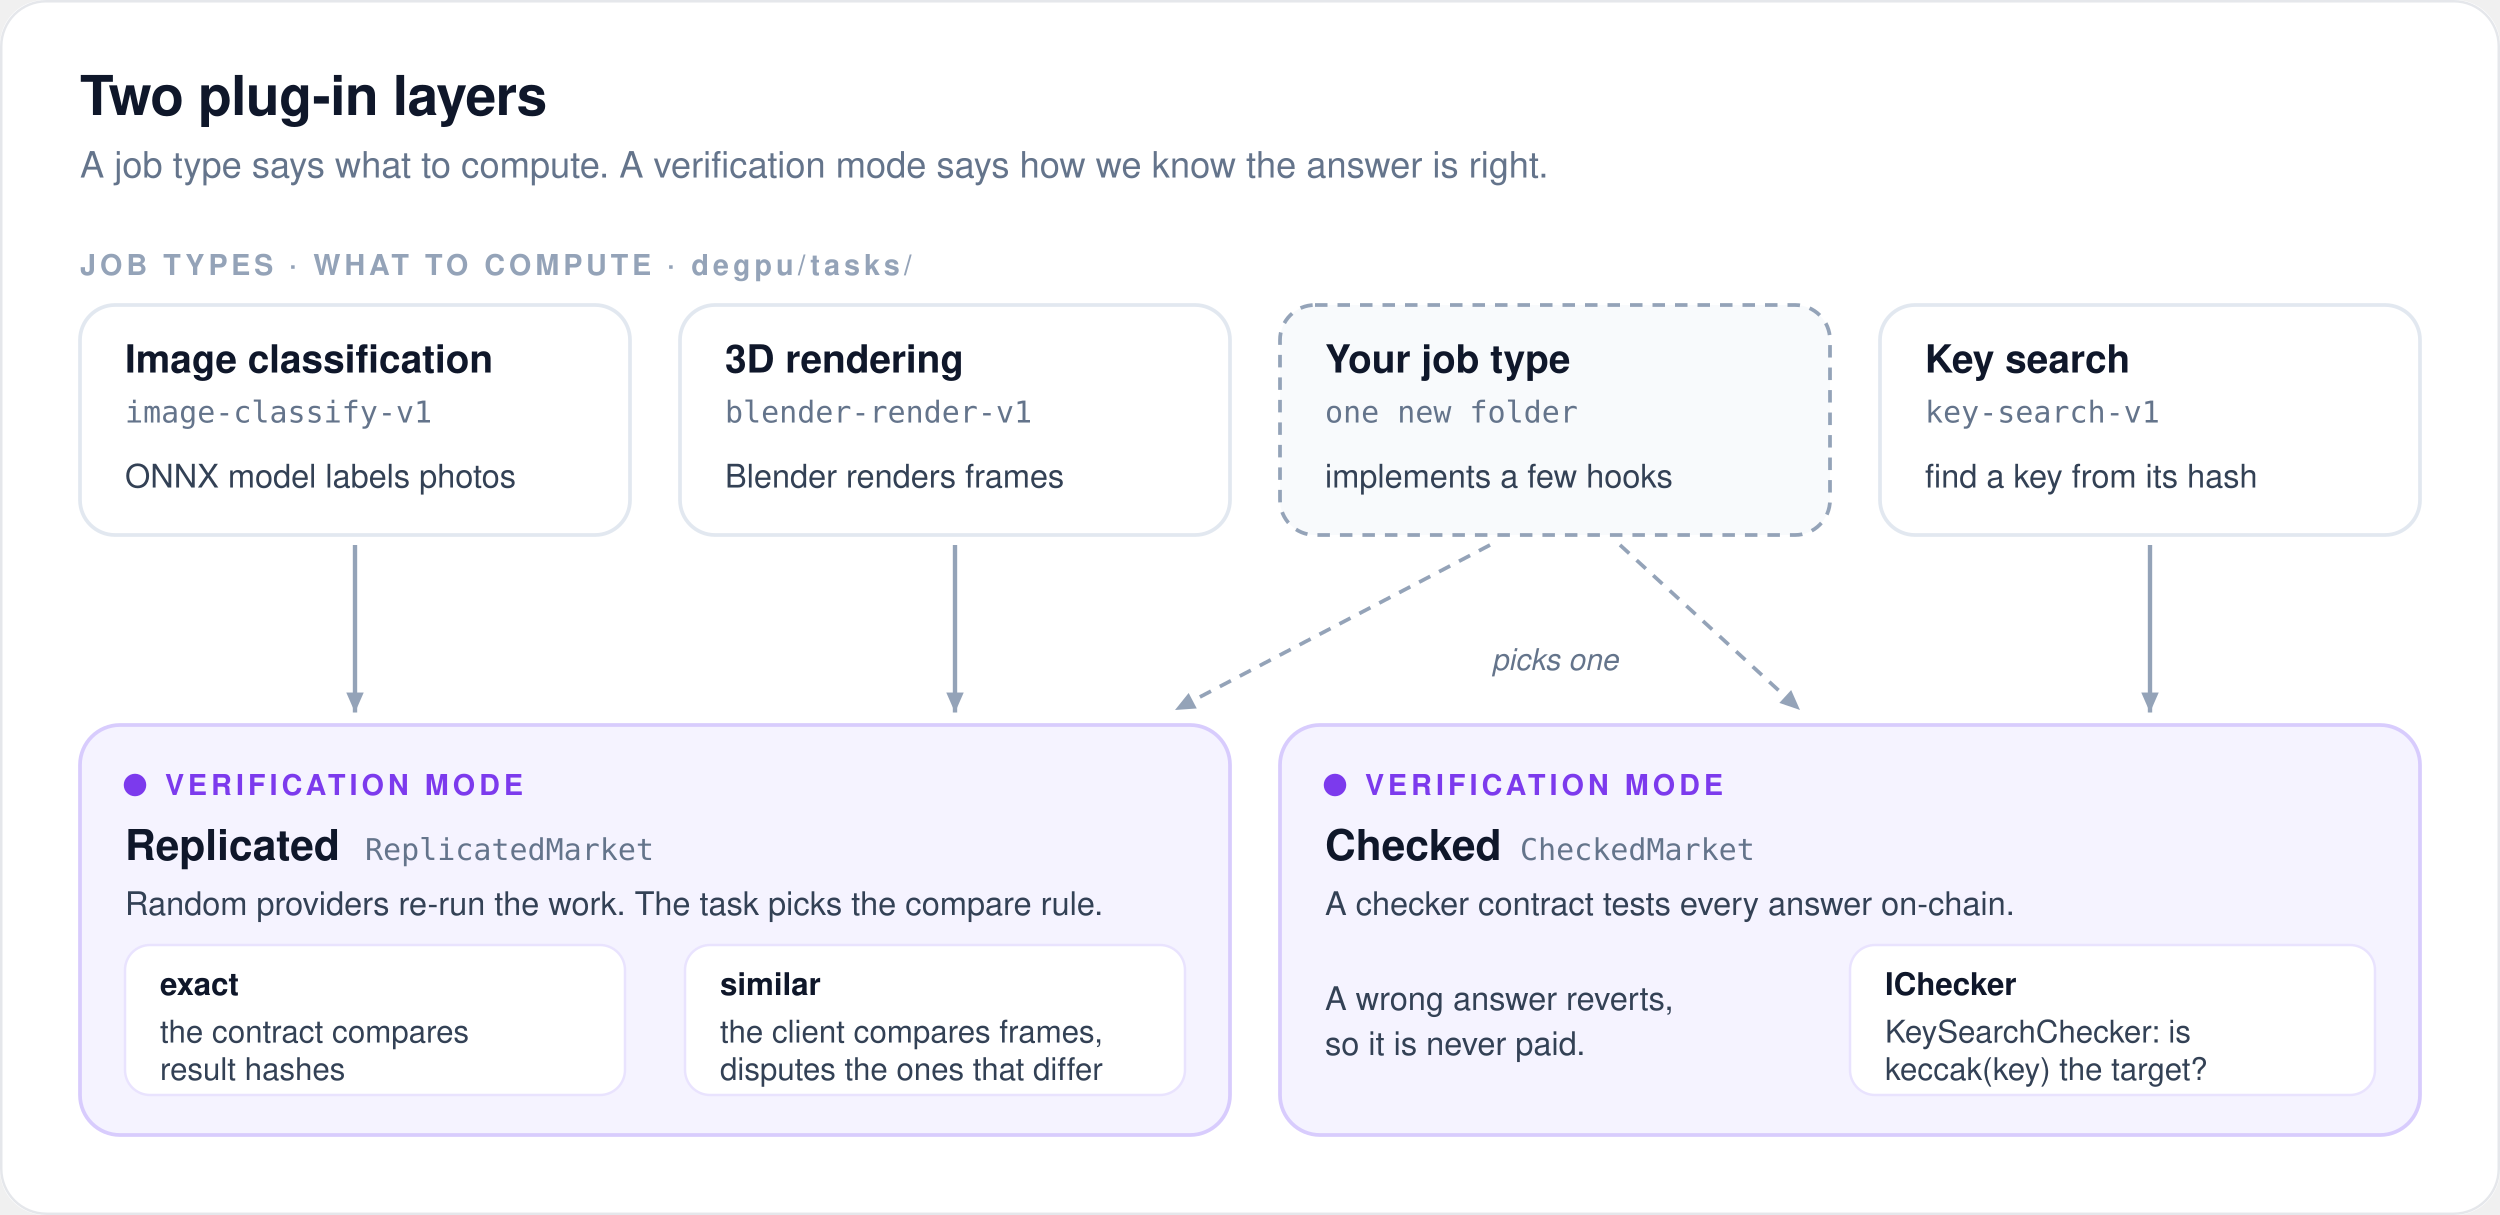
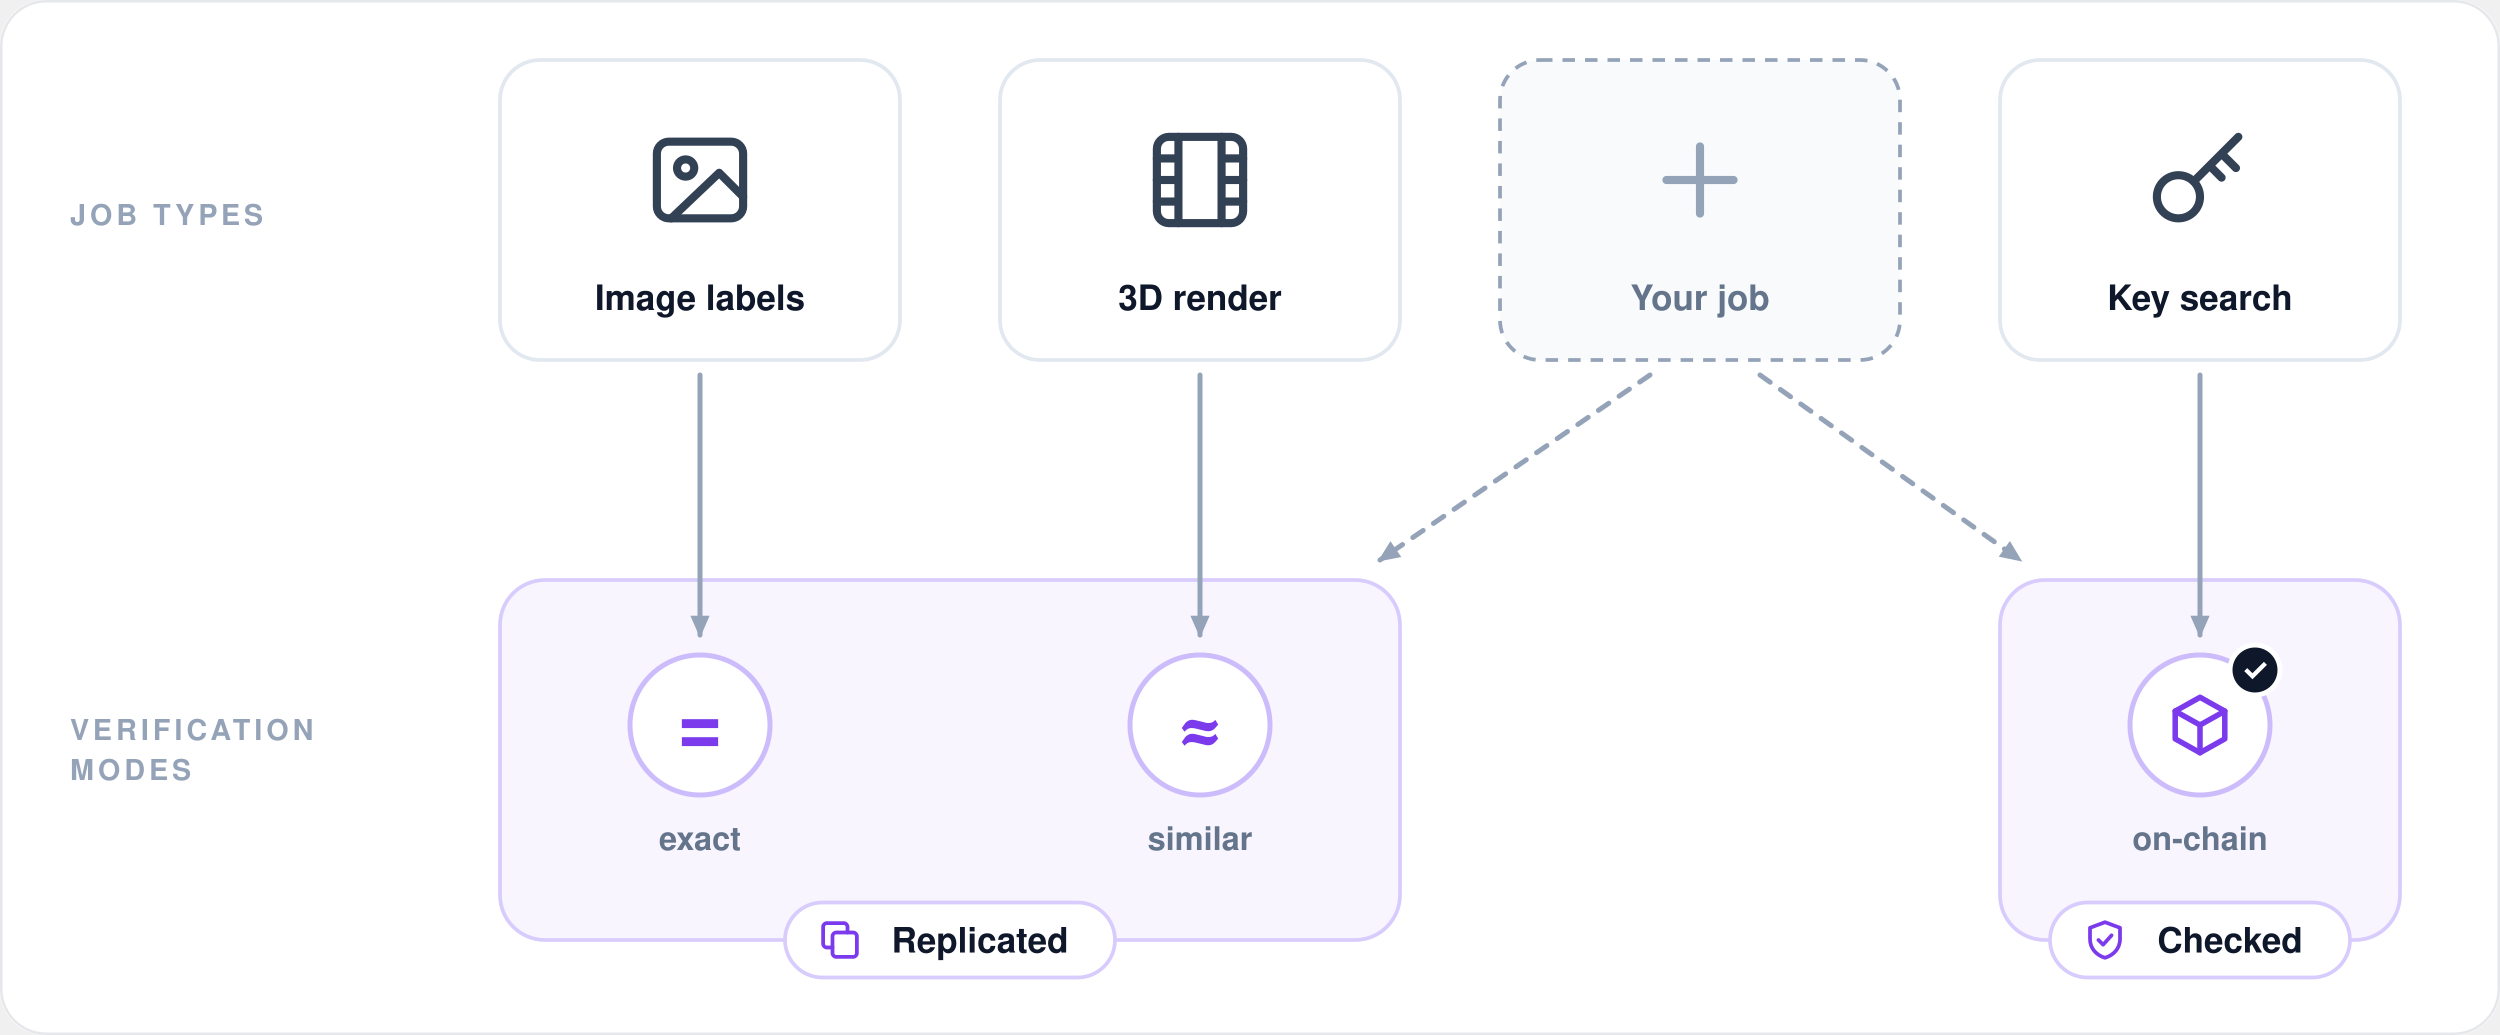
- <svg xmlns="http://www.w3.org/2000/svg" viewBox="0 0 1000 486" width="1000" height="486" font-family="-apple-system, BlinkMacSystemFont, 'Segoe UI', Helvetica, Arial, sans-serif">
+ <svg xmlns="http://www.w3.org/2000/svg" viewBox="0 0 1000 414" width="1000" height="414" font-family="-apple-system, BlinkMacSystemFont, 'Segoe UI', Helvetica, Arial, sans-serif">
  <defs>
-     <marker id="ah" viewBox="0 0 10 10" refX="9" refY="5" markerWidth="10" markerHeight="10" markerUnits="userSpaceOnUse" orient="auto-start-reverse">
+     <symbol id="i-copy" viewBox="0 0 24 24">
+       <g fill="none" stroke="currentColor" stroke-linecap="round" stroke-linejoin="round">
+         <rect x="8" y="8" width="13" height="13" rx="2" />
+         <path d="M16 8V5a2 2 0 0 0-2-2H5a2 2 0 0 0-2 2v9a2 2 0 0 0 2 2h3" />
+       </g>
+     </symbol>
+     <symbol id="i-cube" viewBox="0 0 24 24">
+       <g fill="none" stroke="currentColor" stroke-linecap="round" stroke-linejoin="round">
+         <path d="M12 2.5l8.5 4.75v9.5L12 21.5l-8.5-4.75v-9.5z" />
+         <path d="M3.5 7.25L12 12l8.5-4.75M12 12v9.5" />
+       </g>
+     </symbol>
+     <symbol id="i-film" viewBox="0 0 24 24">
+       <g fill="none" stroke="currentColor" stroke-linecap="round" stroke-linejoin="round">
+         <rect x="3" y="3" width="18" height="18" rx="2.5" />
+         <path d="M7.5 3v18M16.5 3v18M3 7.5h4.5M3 12h4.5M3 16.5h4.5M16.5 7.5H21M16.5 12H21M16.5 16.5H21" />
+       </g>
+     </symbol>
+     <symbol id="i-key" viewBox="0 0 24 24">
+       <g fill="none" stroke="currentColor" stroke-linecap="round" stroke-linejoin="round">
+         <circle cx="7.5" cy="15.5" r="4.5" />
+         <path d="M10.7 12.3L20 3M16.5 6.5l3 3M14 9l2.5 2.5" />
+       </g>
+     </symbol>
+     <symbol id="i-photo" viewBox="0 0 24 24">
+       <g fill="none" stroke="currentColor" stroke-linecap="round" stroke-linejoin="round">
+         <rect x="3" y="4" width="18" height="16" rx="2.5" />
+         <circle cx="9" cy="9.5" r="1.8" />
+         <path d="M21 15.5l-5-5L6 20" />
+       </g>
+     </symbol>
+     <symbol id="i-plus" viewBox="0 0 24 24">
+       <g fill="none" stroke="currentColor" stroke-linecap="round" stroke-linejoin="round">
+         <path d="M12 5v14M5 12h14" />
+       </g>
+     </symbol>
+     <symbol id="i-shield" viewBox="0 0 24 24">
+       <g fill="none" stroke="currentColor" stroke-linecap="round" stroke-linejoin="round">
+         <path d="M12 2.5l8 3v6c0 5-3.4 8.6-8 10-4.6-1.4-8-5-8-10v-6z" />
+         <path d="M8.5 12l2.5 2.5 4.5-5" />
+       </g>
+     </symbol>
+     <marker id="m94a3b8" viewBox="0 0 10 10" refX="8" refY="5" markerWidth="11" markerHeight="11" markerUnits="userSpaceOnUse" orient="auto-start-reverse">
      <path d="M1 1.5 L9 5 L1 8.5 z" fill="#94a3b8" />
    </marker>
  </defs>
-   <style>
-     .t { font-size: 22px; font-weight: 760; fill: #0f172a; letter-spacing: -0.01em; }
-     .s { font-size: 14.5px; fill: #64748b; }
-     .band { font-size: 11.5px; font-weight: 750; letter-spacing: 0.14em; fill: #94a3b8; }
-     .h { font-size: 15.5px; font-weight: 720; fill: #0f172a; }
-     .h2 { font-size: 17px; font-weight: 740; fill: #0f172a; }
-     .mono { font-family: 'SF Mono', Menlo, Consolas, monospace; font-size: 12px; fill: #64748b; }
-     .b { font-size: 13px; fill: #334155; }
-     .chip { font-size: 12.5px; fill: #334155; }
-     .chipb { font-size: 12.5px; font-weight: 700; fill: #0f172a; }
-     .tag { font-size: 11.5px; font-weight: 750; letter-spacing: 0.14em; fill: #7c3aed; }
-     .note { font-size: 12px; fill: #64748b; font-style: italic; }
-   </style>
-   <rect width="1000" height="486" rx="18" fill="#ffffff" />
-   <rect x="0.5" y="0.5" width="999" height="485" rx="18" fill="none" stroke="#e5e7eb" />
-   <text class="t" x="32" y="46">Two plug-in layers</text>
-   <text class="s" x="32" y="71">A job type says what to compute. A verification mode says how we know the answer is right.</text>
-   <text class="band" x="32" y="110">JOB TYPES · WHAT TO COMPUTE · degpu/tasks/</text>
-   <rect x="32" y="122" width="220" height="92" rx="14" fill="#ffffff" stroke="#e2e8f0" stroke-width="1.5" />
-   <text class="h" x="50" y="149">Image classification</text>
-   <text class="mono" x="50" y="169">image-classify-v1</text>
-   <text class="b" x="50" y="195">ONNX model labels photos</text>
-   <rect x="272" y="122" width="220" height="92" rx="14" fill="#ffffff" stroke="#e2e8f0" stroke-width="1.5" />
-   <text class="h" x="290" y="149">3D rendering</text>
-   <text class="mono" x="290" y="169">blender-render-v1</text>
-   <text class="b" x="290" y="195">Blender renders frames</text>
-   <rect x="512" y="122" width="220" height="92" rx="14" fill="#f8fafc" stroke="#94a3b8" stroke-width="1.5" stroke-dasharray="5 4" />
-   <text class="h" x="530" y="149">Your job type</text>
-   <text class="mono" x="530" y="169">one new folder</text>
-   <text class="b" x="530" y="195">implements a few hooks</text>
-   <rect x="752" y="122" width="216" height="92" rx="14" fill="#ffffff" stroke="#e2e8f0" stroke-width="1.5" />
-   <text class="h" x="770" y="149">Key search</text>
-   <text class="mono" x="770" y="169">key-search-v1</text>
-   <text class="b" x="770" y="195">find a key from its hash</text>
-   <path d="M142 218 V285" stroke="#94a3b8" stroke-width="1.75" fill="none" marker-end="url(#ah)" />
-   <path d="M382 218 V285" stroke="#94a3b8" stroke-width="1.75" fill="none" marker-end="url(#ah)" />
-   <path d="M860 218 V285" stroke="#94a3b8" stroke-width="1.75" fill="none" marker-end="url(#ah)" />
-   <path d="M596 218 L470 284" stroke="#94a3b8" stroke-width="1.5" stroke-dasharray="5 4" fill="none" marker-end="url(#ah)" />
-   <path d="M648 218 L720 284" stroke="#94a3b8" stroke-width="1.5" stroke-dasharray="5 4" fill="none" marker-end="url(#ah)" />
-   <text class="note" x="622" y="268" text-anchor="middle">picks one</text>
-   <rect x="32" y="290" width="460" height="164" rx="16" fill="#f5f3ff" stroke="#d8ccfd" stroke-width="1.5" />
-   <circle cx="54" cy="314" r="4.5" fill="#7c3aed" />
-   <text class="tag" x="66" y="318">VERIFICATION MODE</text>
-   <text class="h2" x="50" y="344">Replicated</text>
-   <text class="mono" x="146" y="344">ReplicatedMarket</text>
-   <text class="b" x="50" y="366">Random providers re-run the work. The task picks the compare rule.</text>
-   <rect x="50" y="378" width="200" height="60" rx="10" fill="#ffffff" stroke="#e9e3fe" />
-   <text class="chipb" x="64" y="398">exact</text>
-   <text class="chip" x="64" y="417">the contract compares</text>
-   <text class="chip" x="64" y="432">result hashes</text>
-   <rect x="274" y="378" width="200" height="60" rx="10" fill="#ffffff" stroke="#e9e3fe" />
-   <text class="chipb" x="288" y="398">similar</text>
-   <text class="chip" x="288" y="417">the client compares frames,</text>
-   <text class="chip" x="288" y="432">disputes the ones that differ</text>
-   <rect x="512" y="290" width="456" height="164" rx="16" fill="#f5f3ff" stroke="#d8ccfd" stroke-width="1.5" />
-   <circle cx="534" cy="314" r="4.5" fill="#7c3aed" />
-   <text class="tag" x="546" y="318">VERIFICATION MODE</text>
-   <text class="h2" x="530" y="344">Checked</text>
-   <text class="mono" x="608" y="344">CheckedMarket</text>
-   <text class="b" x="530" y="366">A checker contract tests every answer on-chain.</text>
-   <text class="b" x="530" y="404">A wrong answer reverts,</text>
-   <text class="b" x="530" y="422">so it is never paid.</text>
-   <rect x="740" y="378" width="210" height="60" rx="10" fill="#ffffff" stroke="#e9e3fe" />
-   <text class="chipb" x="754" y="398">IChecker</text>
-   <text class="chip" x="754" y="417">KeySearchChecker: is</text>
-   <text class="chip" x="754" y="432">keccak(key) the target?</text>
+   <rect width="1000" height="414" rx="18" fill="#ffffff" />
+   <rect x="0.5" y="0.5" width="999" height="413" rx="18" fill="none" stroke="#e5e7eb" />
+   <text x="28.0" y="90.0" font-size="11.5" font-weight="750" fill="#94a3b8" text-anchor="start" letter-spacing="1.6">JOB TYPES</text>
+   <text x="28.0" y="296.0" font-size="11.5" font-weight="750" fill="#94a3b8" text-anchor="start" letter-spacing="1.6">VERIFICATION</text>
+   <text x="28.0" y="312.0" font-size="11.5" font-weight="750" fill="#94a3b8" text-anchor="start" letter-spacing="1.6">MODES</text>
+   <rect x="200.0" y="24.0" width="160.0" height="120.0" rx="16" fill="#ffffff" stroke="#e2e8f0" stroke-width="1.5" />
+   <use href="#i-photo" x="257.0" y="49.0" width="46" height="46" style="color:#334155" stroke-width="1.7" />
+   <text x="280.0" y="124.0" font-size="14" font-weight="700" fill="#0f172a" text-anchor="middle">Image labels</text>
+   <rect x="400.0" y="24.0" width="160.0" height="120.0" rx="16" fill="#ffffff" stroke="#e2e8f0" stroke-width="1.5" />
+   <use href="#i-film" x="457.0" y="49.0" width="46" height="46" style="color:#334155" stroke-width="1.7" />
+   <text x="480.0" y="124.0" font-size="14" font-weight="700" fill="#0f172a" text-anchor="middle">3D render</text>
+   <rect x="600.0" y="24.0" width="160.0" height="120.0" rx="16" fill="#f8fafc" stroke="#94a3b8" stroke-width="1.5" stroke-dasharray="5 4" />
+   <use href="#i-plus" x="657.0" y="49.0" width="46" height="46" style="color:#94a3b8" stroke-width="1.7" />
+   <text x="680.0" y="124.0" font-size="14" font-weight="700" fill="#64748b" text-anchor="middle">Your job</text>
+   <rect x="800.0" y="24.0" width="160.0" height="120.0" rx="16" fill="#ffffff" stroke="#e2e8f0" stroke-width="1.5" />
+   <use href="#i-key" x="857.0" y="49.0" width="46" height="46" style="color:#334155" stroke-width="1.7" />
+   <text x="880.0" y="124.0" font-size="14" font-weight="700" fill="#0f172a" text-anchor="middle">Key search</text>
+   <rect x="200.0" y="232.0" width="360.0" height="144.0" rx="18" fill="#f8f5ff" stroke="#d8ccfd" stroke-width="1.5" />
+   <rect x="314.0" y="361.0" width="132.0" height="30.0" rx="15" fill="#ffffff" stroke="#d8ccfd" stroke-width="1.5" />
+   <use href="#i-copy" x="327.0" y="367.0" width="18" height="18" style="color:#7c3aed" stroke-width="2" />
+   <text x="392.0" y="381.0" font-size="14" font-weight="700" fill="#0f172a" text-anchor="middle">Replicated</text>
+   <rect x="800.0" y="232.0" width="160.0" height="144.0" rx="18" fill="#f8f5ff" stroke="#d8ccfd" stroke-width="1.5" />
+   <rect x="820.0" y="361.0" width="120.0" height="30.0" rx="15" fill="#ffffff" stroke="#d8ccfd" stroke-width="1.5" />
+   <use href="#i-shield" x="833.0" y="367.0" width="18" height="18" style="color:#7c3aed" stroke-width="2" />
+   <text x="892.0" y="381.0" font-size="14" font-weight="700" fill="#0f172a" text-anchor="middle">Checked</text>
+   <circle cx="280.0" cy="290.0" r="28" fill="#ffffff" stroke="#cdbcfb" stroke-width="2" />
+   <text x="280.0" y="300.0" font-size="30" font-weight="700" fill="#7c3aed" text-anchor="middle">=</text>
+   <text x="280.0" y="340.0" font-size="13" font-weight="600" fill="#64748b" text-anchor="middle">exact</text>
+   <circle cx="480.0" cy="290.0" r="28" fill="#ffffff" stroke="#cdbcfb" stroke-width="2" />
+   <text x="480.0" y="300.0" font-size="30" font-weight="700" fill="#7c3aed" text-anchor="middle">≈</text>
+   <text x="480.0" y="340.0" font-size="13" font-weight="600" fill="#64748b" text-anchor="middle">similar</text>
+   <circle cx="880.0" cy="290.0" r="28" fill="#ffffff" stroke="#cdbcfb" stroke-width="2" />
+   <use href="#i-cube" x="866.0" y="276.0" width="28" height="28" style="color:#7c3aed" stroke-width="1.9" />
+   <text x="880.0" y="340.0" font-size="13" font-weight="600" fill="#64748b" text-anchor="middle">on-chain</text>
+   <circle cx="902.0" cy="268.0" r="11" fill="#ffffff" stroke="none" stroke-width="1.5" />
+   <circle cx="902.0" cy="268.0" r="9" fill="#0f172a" stroke="none" stroke-width="1.5" />
+   <text x="902.0" y="272.3" font-size="12.5" font-weight="750" fill="#ffffff" text-anchor="middle">✓</text>
+   <path d="M280 150 V254" fill="none" stroke="#94a3b8" stroke-width="2" stroke-linecap="round" marker-end="url(#m94a3b8)" />
+   <path d="M480 150 V254" fill="none" stroke="#94a3b8" stroke-width="2" stroke-linecap="round" marker-end="url(#m94a3b8)" />
+   <path d="M880 150 V254" fill="none" stroke="#94a3b8" stroke-width="2" stroke-linecap="round" marker-end="url(#m94a3b8)" />
+   <path d="M660 150 L552 224" fill="none" stroke="#94a3b8" stroke-width="2" stroke-linecap="round" stroke-dasharray="5 5" marker-end="url(#m94a3b8)" />
+   <path d="M704 150 L808 224" fill="none" stroke="#94a3b8" stroke-width="2" stroke-linecap="round" stroke-dasharray="5 5" marker-end="url(#m94a3b8)" />
</svg>
